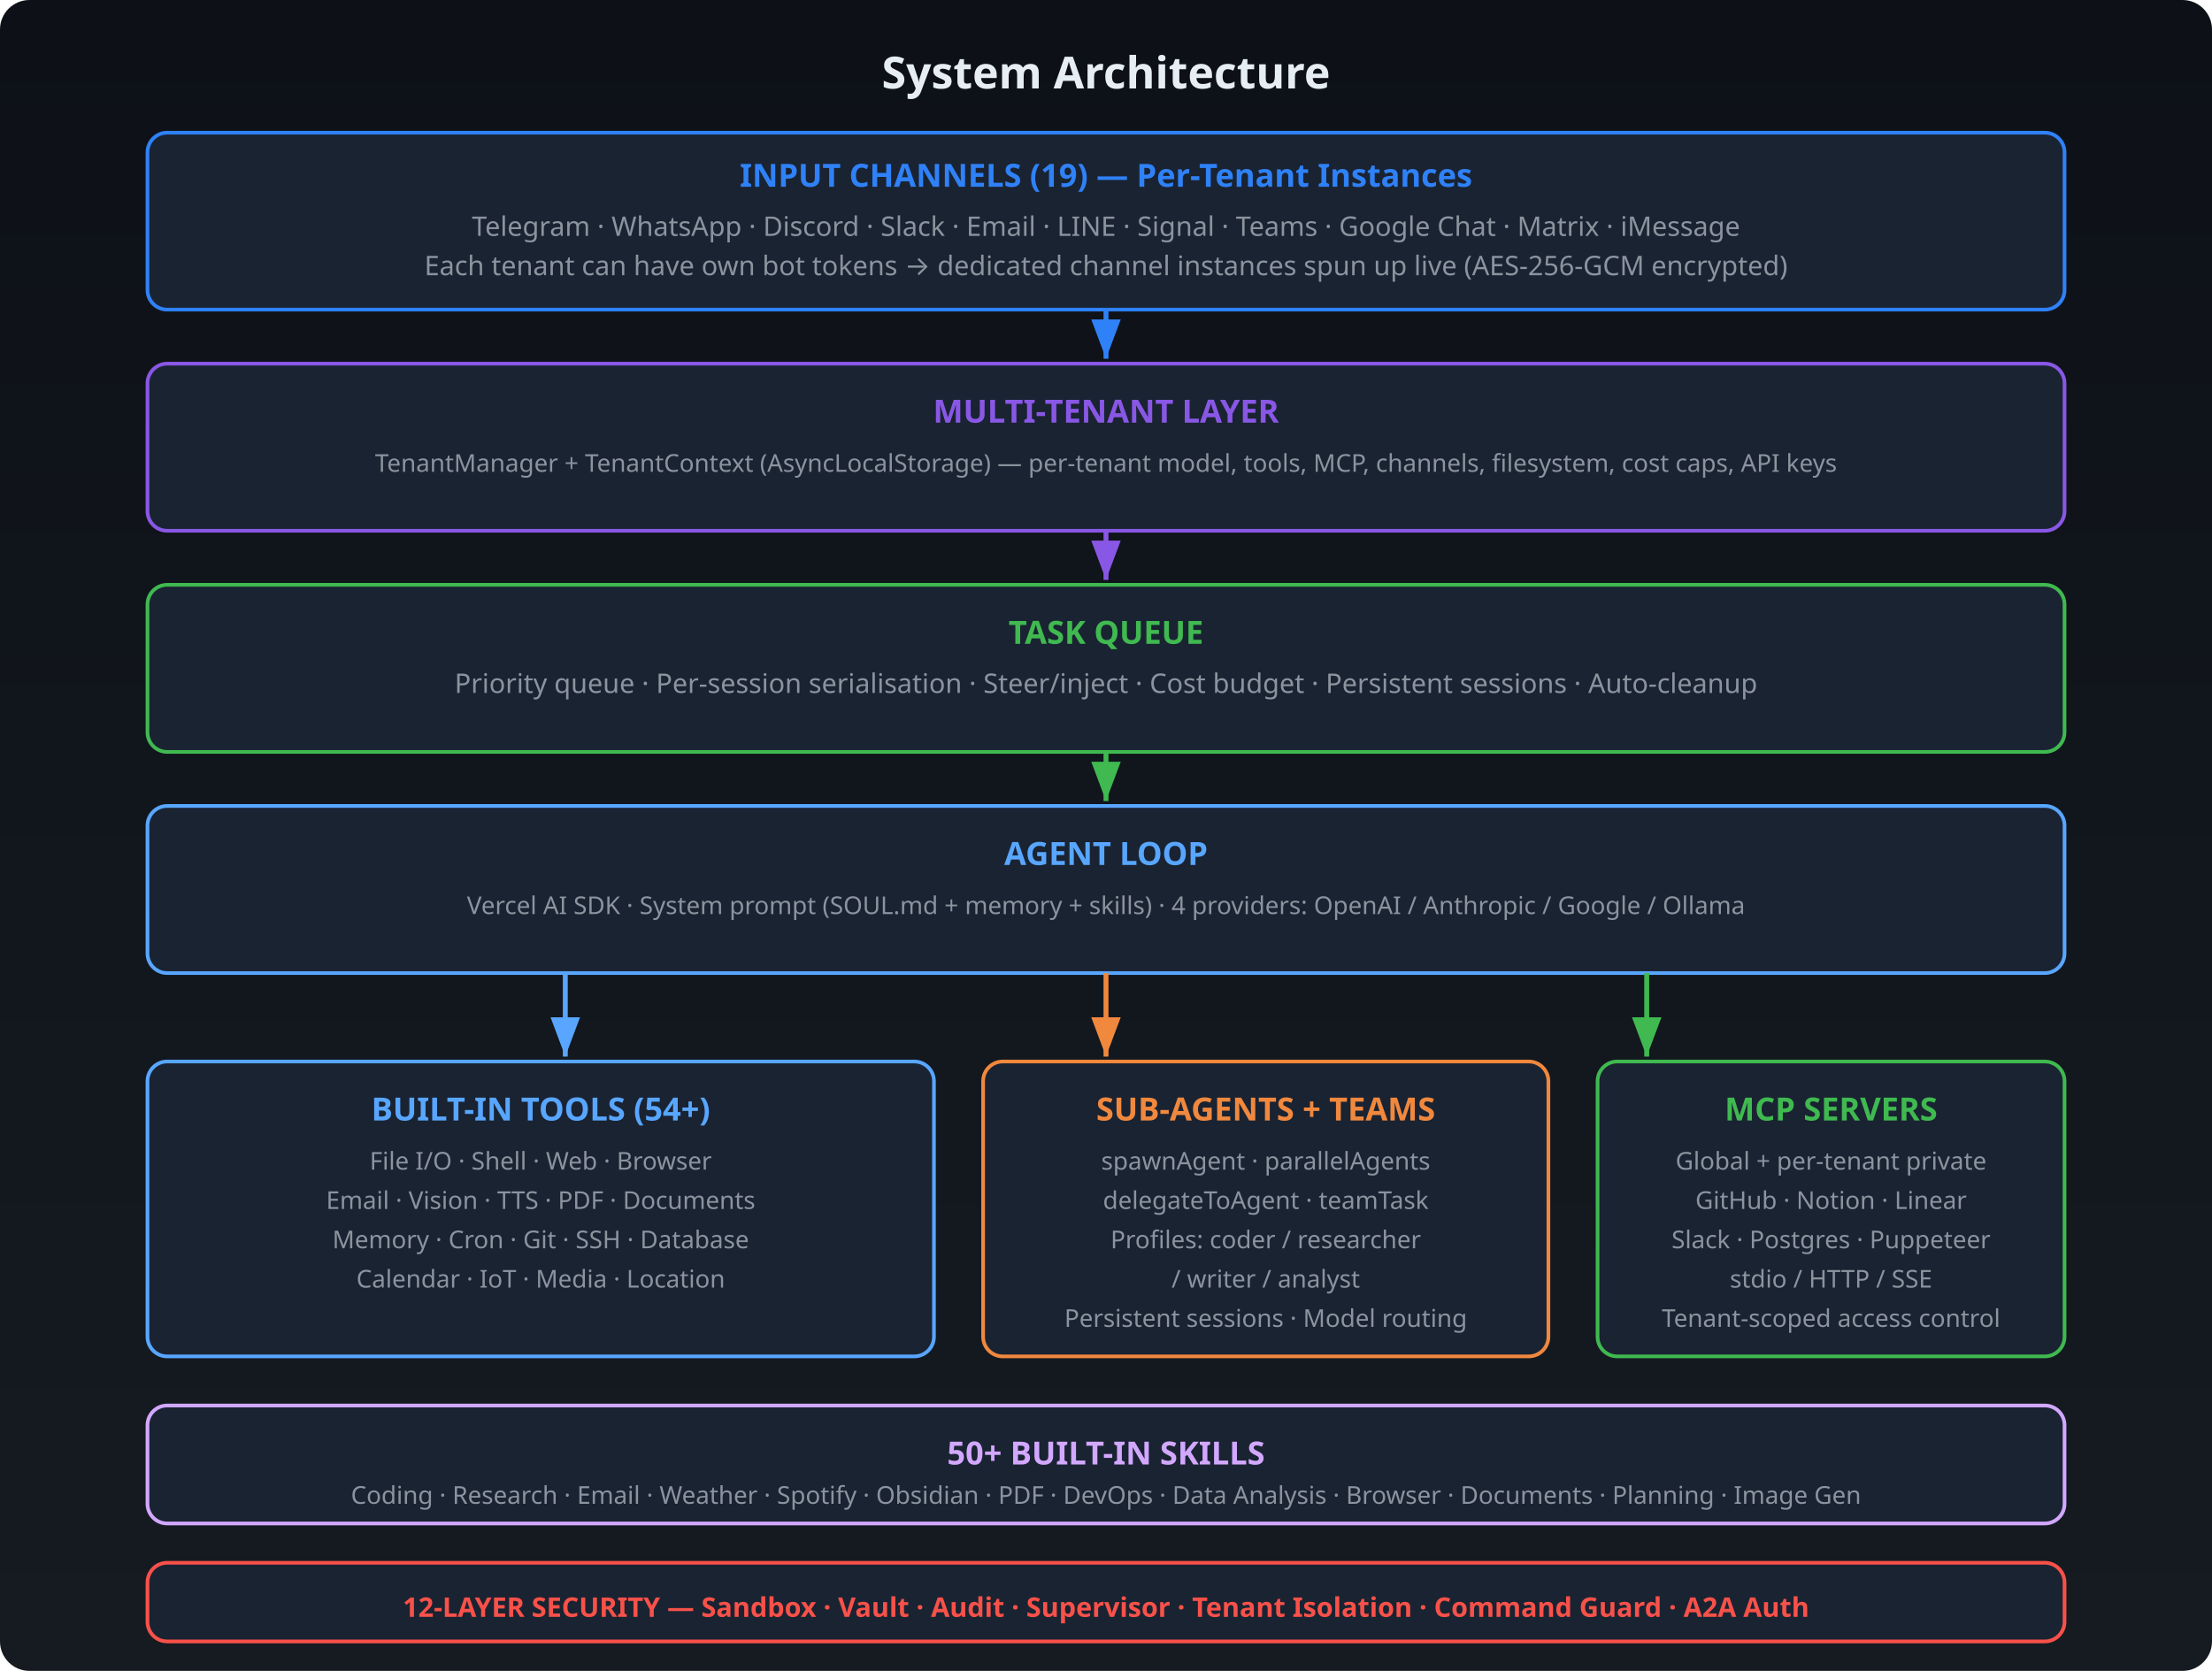
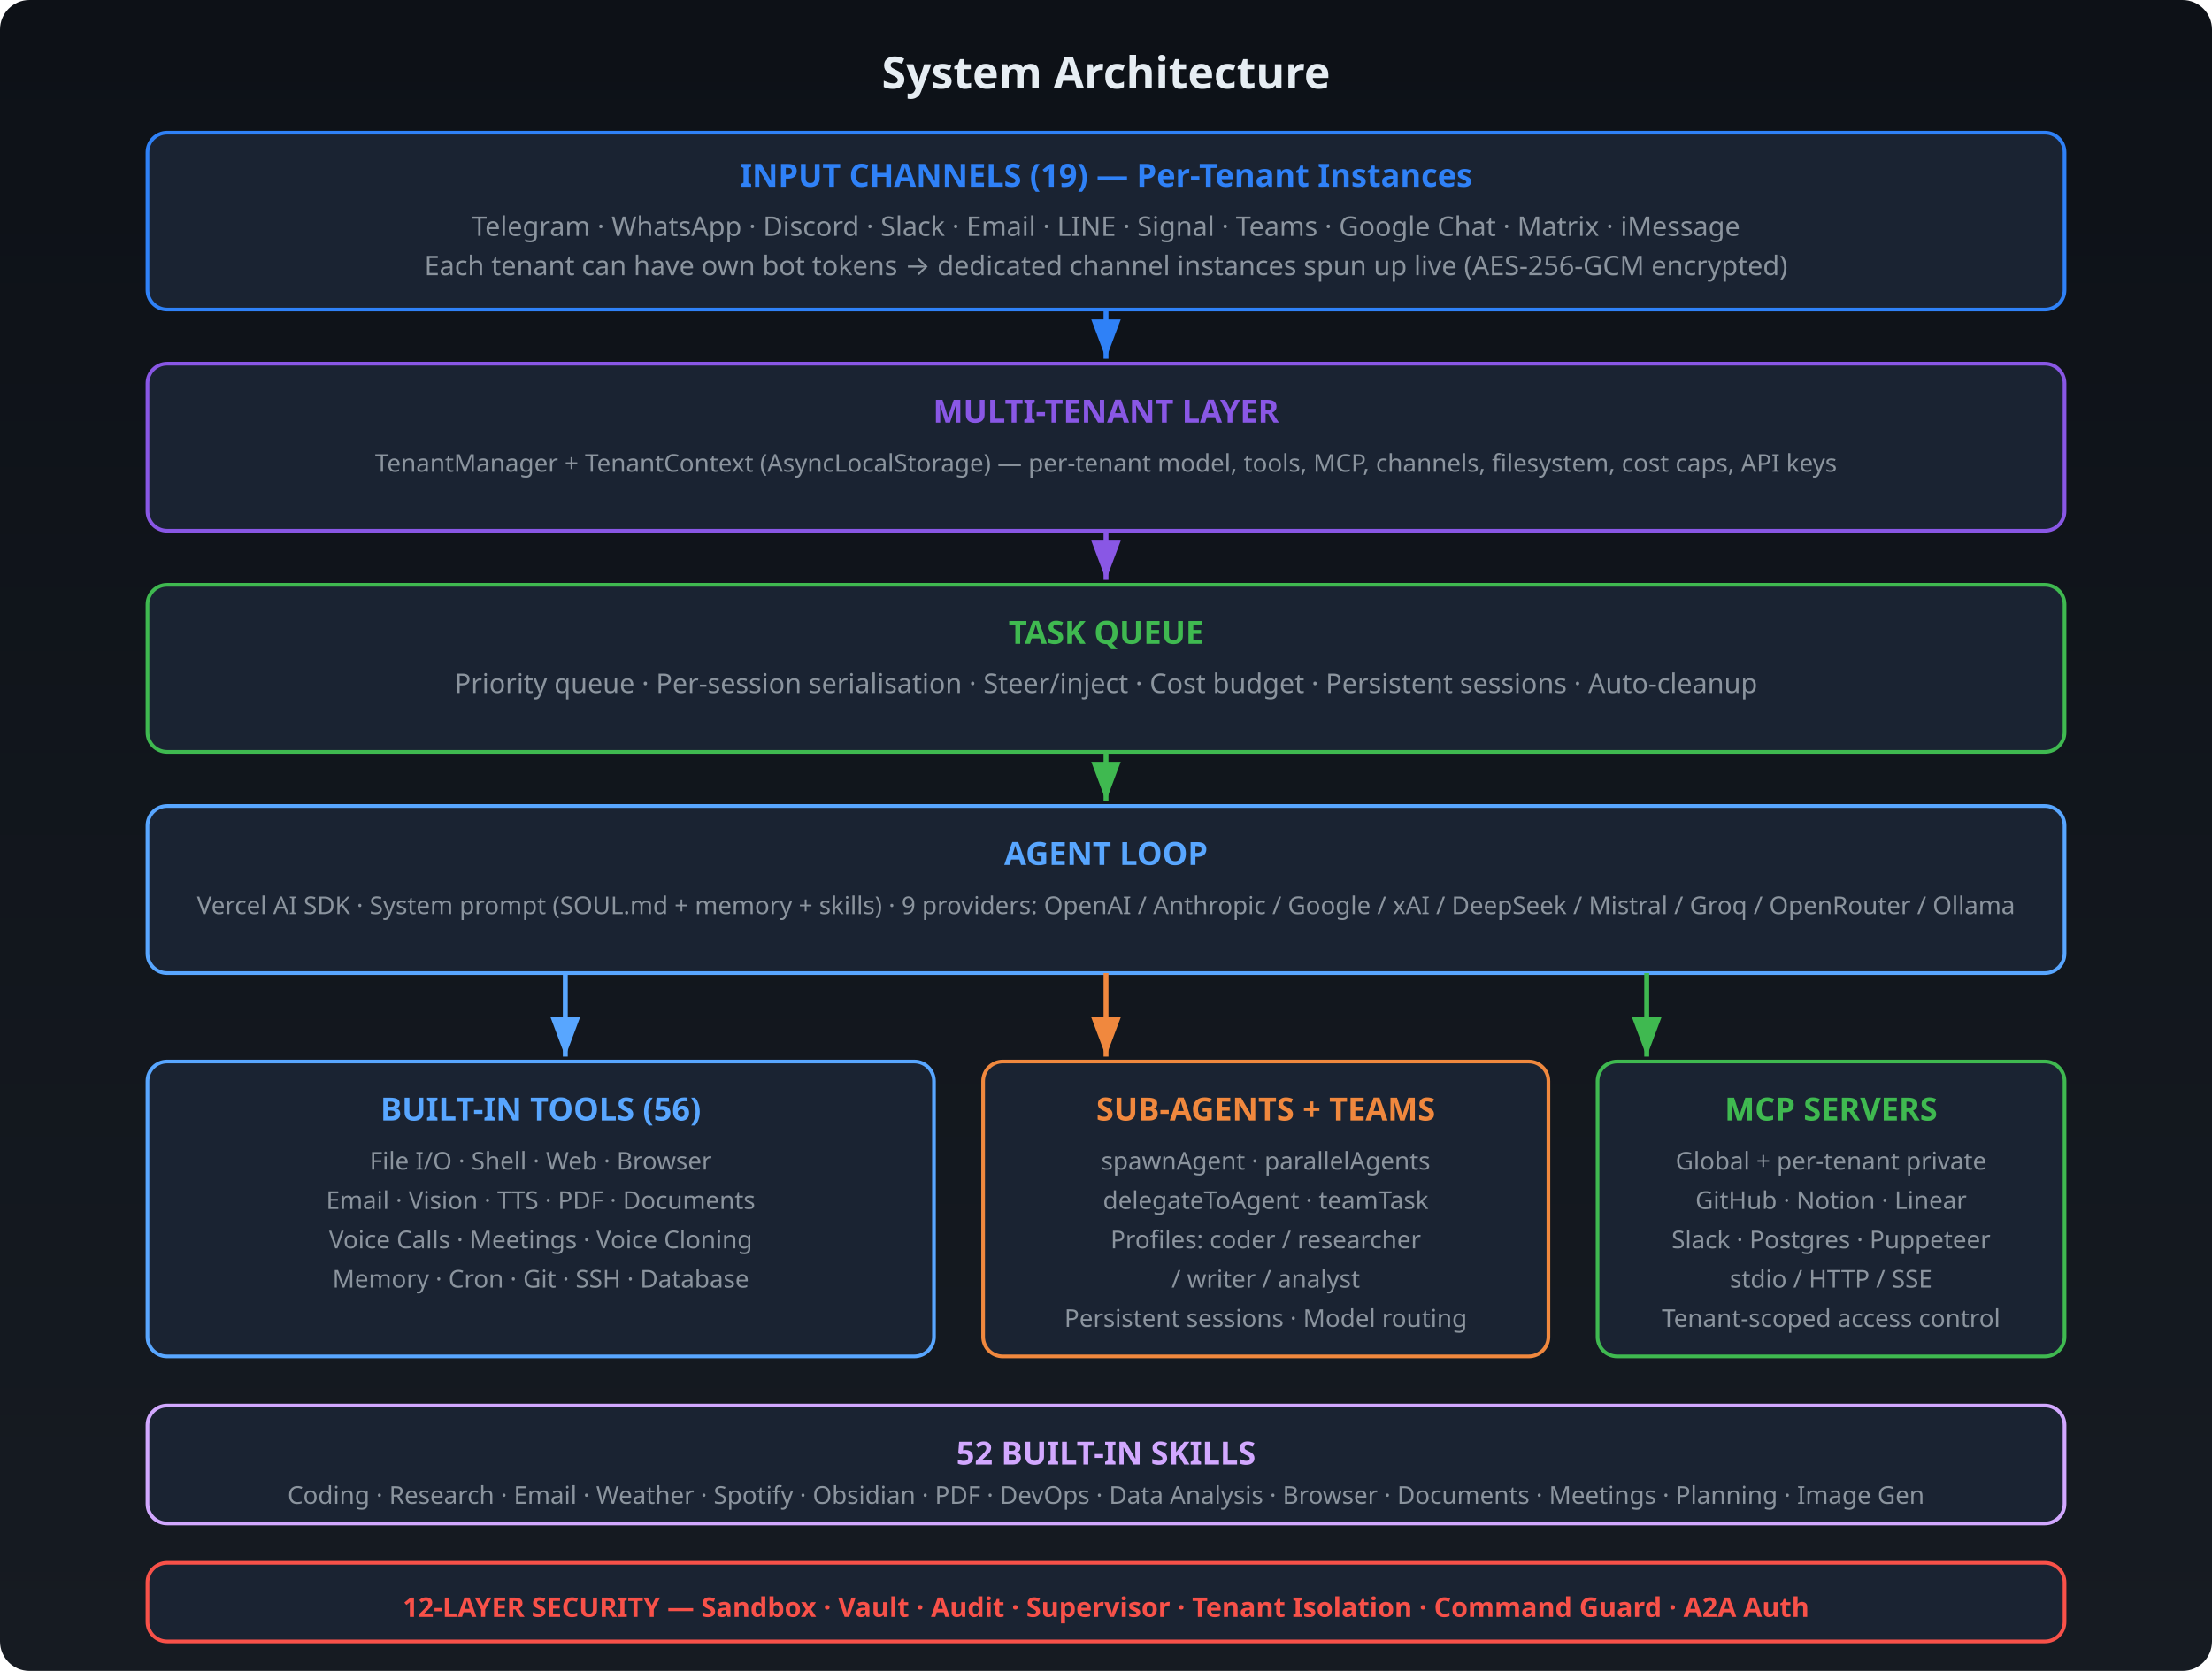
<svg xmlns="http://www.w3.org/2000/svg" viewBox="0 0 900 680" font-family="'Segoe UI', system-ui, -apple-system, sans-serif">
  <defs>
    <linearGradient id="bg" x1="0" y1="0" x2="0" y2="1">
      <stop offset="0%" stop-color="#0d1117" />
      <stop offset="100%" stop-color="#161b22" />
    </linearGradient>
    <filter id="glow">
      <feGaussianBlur stdDeviation="2" result="blur" />
      <feMerge>
        <feMergeNode in="blur" />
        <feMergeNode in="SourceGraphic" />
      </feMerge>
    </filter>
  </defs>
  <rect width="900" height="680" fill="url(#bg)" rx="12" />
  <text x="450" y="36" text-anchor="middle" fill="#e6edf3" font-size="18" font-weight="700">System Architecture</text>
  <rect x="60" y="54" width="780" height="72" rx="8" fill="#1a2332" stroke="#2f81f7" stroke-width="1.5" />
  <text x="450" y="76" text-anchor="middle" fill="#2f81f7" font-size="13" font-weight="700">INPUT CHANNELS (19) — Per-Tenant Instances</text>
  <text x="450" y="96" text-anchor="middle" fill="#8b949e" font-size="11">Telegram · WhatsApp · Discord · Slack · Email · LINE · Signal · Teams · Google Chat · Matrix · iMessage</text>
  <text x="450" y="112" text-anchor="middle" fill="#8b949e" font-size="11">Each tenant can have own bot tokens → dedicated channel instances spun up live (AES-256-GCM encrypted)</text>
  <line x1="450" y1="126" x2="450" y2="146" stroke="#2f81f7" stroke-width="2" marker-end="url(#arrowBlue)" />
  <defs>
    <marker id="arrowBlue" markerWidth="8" markerHeight="6" refX="8" refY="3" orient="auto">
      <path d="M0,0 L8,3 L0,6" fill="#2f81f7" />
    </marker>
  </defs>
  <rect x="60" y="148" width="780" height="68" rx="8" fill="#1a2332" stroke="#8957e5" stroke-width="1.5" />
  <text x="450" y="172" text-anchor="middle" fill="#8957e5" font-size="13" font-weight="700">MULTI-TENANT LAYER</text>
  <text x="450" y="192" text-anchor="middle" fill="#8b949e" font-size="10">TenantManager + TenantContext (AsyncLocalStorage) — per-tenant model, tools, MCP, channels, filesystem, cost caps, API keys</text>
  <line x1="450" y1="216" x2="450" y2="236" stroke="#8957e5" stroke-width="2" marker-end="url(#arrowPurple)" />
  <defs>
    <marker id="arrowPurple" markerWidth="8" markerHeight="6" refX="8" refY="3" orient="auto">
      <path d="M0,0 L8,3 L0,6" fill="#8957e5" />
    </marker>
  </defs>
  <rect x="60" y="238" width="780" height="68" rx="8" fill="#1a2332" stroke="#3fb950" stroke-width="1.5" />
  <text x="450" y="262" text-anchor="middle" fill="#3fb950" font-size="13" font-weight="700">TASK QUEUE</text>
  <text x="450" y="282" text-anchor="middle" fill="#8b949e" font-size="11">Priority queue · Per-session serialisation · Steer/inject · Cost budget · Persistent sessions · Auto-cleanup</text>
  <line x1="450" y1="306" x2="450" y2="326" stroke="#3fb950" stroke-width="2" marker-end="url(#arrowGreen)" />
  <defs>
    <marker id="arrowGreen" markerWidth="8" markerHeight="6" refX="8" refY="3" orient="auto">
      <path d="M0,0 L8,3 L0,6" fill="#3fb950" />
    </marker>
  </defs>
  <rect x="60" y="328" width="780" height="68" rx="8" fill="#1a2332" stroke="#58a6ff" stroke-width="1.5" />
  <text x="450" y="352" text-anchor="middle" fill="#58a6ff" font-size="13" font-weight="700">AGENT LOOP</text>
-   <text x="450" y="372" text-anchor="middle" fill="#8b949e" font-size="10">Vercel AI SDK · System prompt (SOUL.md + memory + skills) · 4 providers: OpenAI / Anthropic / Google / Ollama</text>
+   <text x="450" y="372" text-anchor="middle" fill="#8b949e" font-size="10">Vercel AI SDK · System prompt (SOUL.md + memory + skills) · 9 providers: OpenAI / Anthropic / Google / xAI / DeepSeek / Mistral / Groq / OpenRouter / Ollama</text>
  <line x1="230" y1="396" x2="230" y2="430" stroke="#58a6ff" stroke-width="2" marker-end="url(#arrowCyan)" />
  <line x1="450" y1="396" x2="450" y2="430" stroke="#f0883e" stroke-width="2" marker-end="url(#arrowOrange)" />
  <line x1="670" y1="396" x2="670" y2="430" stroke="#3fb950" stroke-width="2" marker-end="url(#arrowGreen2)" />
  <defs>
    <marker id="arrowCyan" markerWidth="8" markerHeight="6" refX="8" refY="3" orient="auto">
      <path d="M0,0 L8,3 L0,6" fill="#58a6ff" />
    </marker>
    <marker id="arrowOrange" markerWidth="8" markerHeight="6" refX="8" refY="3" orient="auto">
      <path d="M0,0 L8,3 L0,6" fill="#f0883e" />
    </marker>
    <marker id="arrowGreen2" markerWidth="8" markerHeight="6" refX="8" refY="3" orient="auto">
      <path d="M0,0 L8,3 L0,6" fill="#3fb950" />
    </marker>
  </defs>
  <rect x="60" y="432" width="320" height="120" rx="8" fill="#1a2332" stroke="#58a6ff" stroke-width="1.5" />
-   <text x="220" y="456" text-anchor="middle" fill="#58a6ff" font-size="13" font-weight="700">BUILT-IN TOOLS (54+)</text>
+   <text x="220" y="456" text-anchor="middle" fill="#58a6ff" font-size="13" font-weight="700">BUILT-IN TOOLS (56)</text>
  <text x="220" y="476" text-anchor="middle" fill="#8b949e" font-size="10">File I/O · Shell · Web · Browser</text>
  <text x="220" y="492" text-anchor="middle" fill="#8b949e" font-size="10">Email · Vision · TTS · PDF · Documents</text>
-   <text x="220" y="508" text-anchor="middle" fill="#8b949e" font-size="10">Memory · Cron · Git · SSH · Database</text>
-   <text x="220" y="524" text-anchor="middle" fill="#8b949e" font-size="10">Calendar · IoT · Media · Location</text>
+   <text x="220" y="508" text-anchor="middle" fill="#8b949e" font-size="10">Voice Calls · Meetings · Voice Cloning</text>
+   <text x="220" y="524" text-anchor="middle" fill="#8b949e" font-size="10">Memory · Cron · Git · SSH · Database</text>
  <rect x="400" y="432" width="230" height="120" rx="8" fill="#1a2332" stroke="#f0883e" stroke-width="1.5" />
  <text x="515" y="456" text-anchor="middle" fill="#f0883e" font-size="13" font-weight="700">SUB-AGENTS + TEAMS</text>
  <text x="515" y="476" text-anchor="middle" fill="#8b949e" font-size="10">spawnAgent · parallelAgents</text>
  <text x="515" y="492" text-anchor="middle" fill="#8b949e" font-size="10">delegateToAgent · teamTask</text>
  <text x="515" y="508" text-anchor="middle" fill="#8b949e" font-size="10">Profiles: coder / researcher</text>
  <text x="515" y="524" text-anchor="middle" fill="#8b949e" font-size="10">/ writer / analyst</text>
  <text x="515" y="540" text-anchor="middle" fill="#8b949e" font-size="10">Persistent sessions · Model routing</text>
  <rect x="650" y="432" width="190" height="120" rx="8" fill="#1a2332" stroke="#3fb950" stroke-width="1.5" />
  <text x="745" y="456" text-anchor="middle" fill="#3fb950" font-size="13" font-weight="700">MCP SERVERS</text>
  <text x="745" y="476" text-anchor="middle" fill="#8b949e" font-size="10">Global + per-tenant private</text>
  <text x="745" y="492" text-anchor="middle" fill="#8b949e" font-size="10">GitHub · Notion · Linear</text>
  <text x="745" y="508" text-anchor="middle" fill="#8b949e" font-size="10">Slack · Postgres · Puppeteer</text>
  <text x="745" y="524" text-anchor="middle" fill="#8b949e" font-size="10">stdio / HTTP / SSE</text>
  <text x="745" y="540" text-anchor="middle" fill="#8b949e" font-size="10">Tenant-scoped access control</text>
  <rect x="60" y="572" width="780" height="48" rx="8" fill="#1a2332" stroke="#d2a8ff" stroke-width="1.5" />
-   <text x="450" y="596" text-anchor="middle" fill="#d2a8ff" font-size="13" font-weight="700">50+ BUILT-IN SKILLS</text>
-   <text x="450" y="612" text-anchor="middle" fill="#8b949e" font-size="10">Coding · Research · Email · Weather · Spotify · Obsidian · PDF · DevOps · Data Analysis · Browser · Documents · Planning · Image Gen</text>
+   <text x="450" y="596" text-anchor="middle" fill="#d2a8ff" font-size="13" font-weight="700">52 BUILT-IN SKILLS</text>
+   <text x="450" y="612" text-anchor="middle" fill="#8b949e" font-size="10">Coding · Research · Email · Weather · Spotify · Obsidian · PDF · DevOps · Data Analysis · Browser · Documents · Meetings · Planning · Image Gen</text>
  <rect x="60" y="636" width="780" height="32" rx="8" fill="#1a2332" stroke="#f85149" stroke-width="1.5" />
  <text x="450" y="658" text-anchor="middle" fill="#f85149" font-size="11" font-weight="700">12-LAYER SECURITY — Sandbox · Vault · Audit · Supervisor · Tenant Isolation · Command Guard · A2A Auth</text>
</svg>
